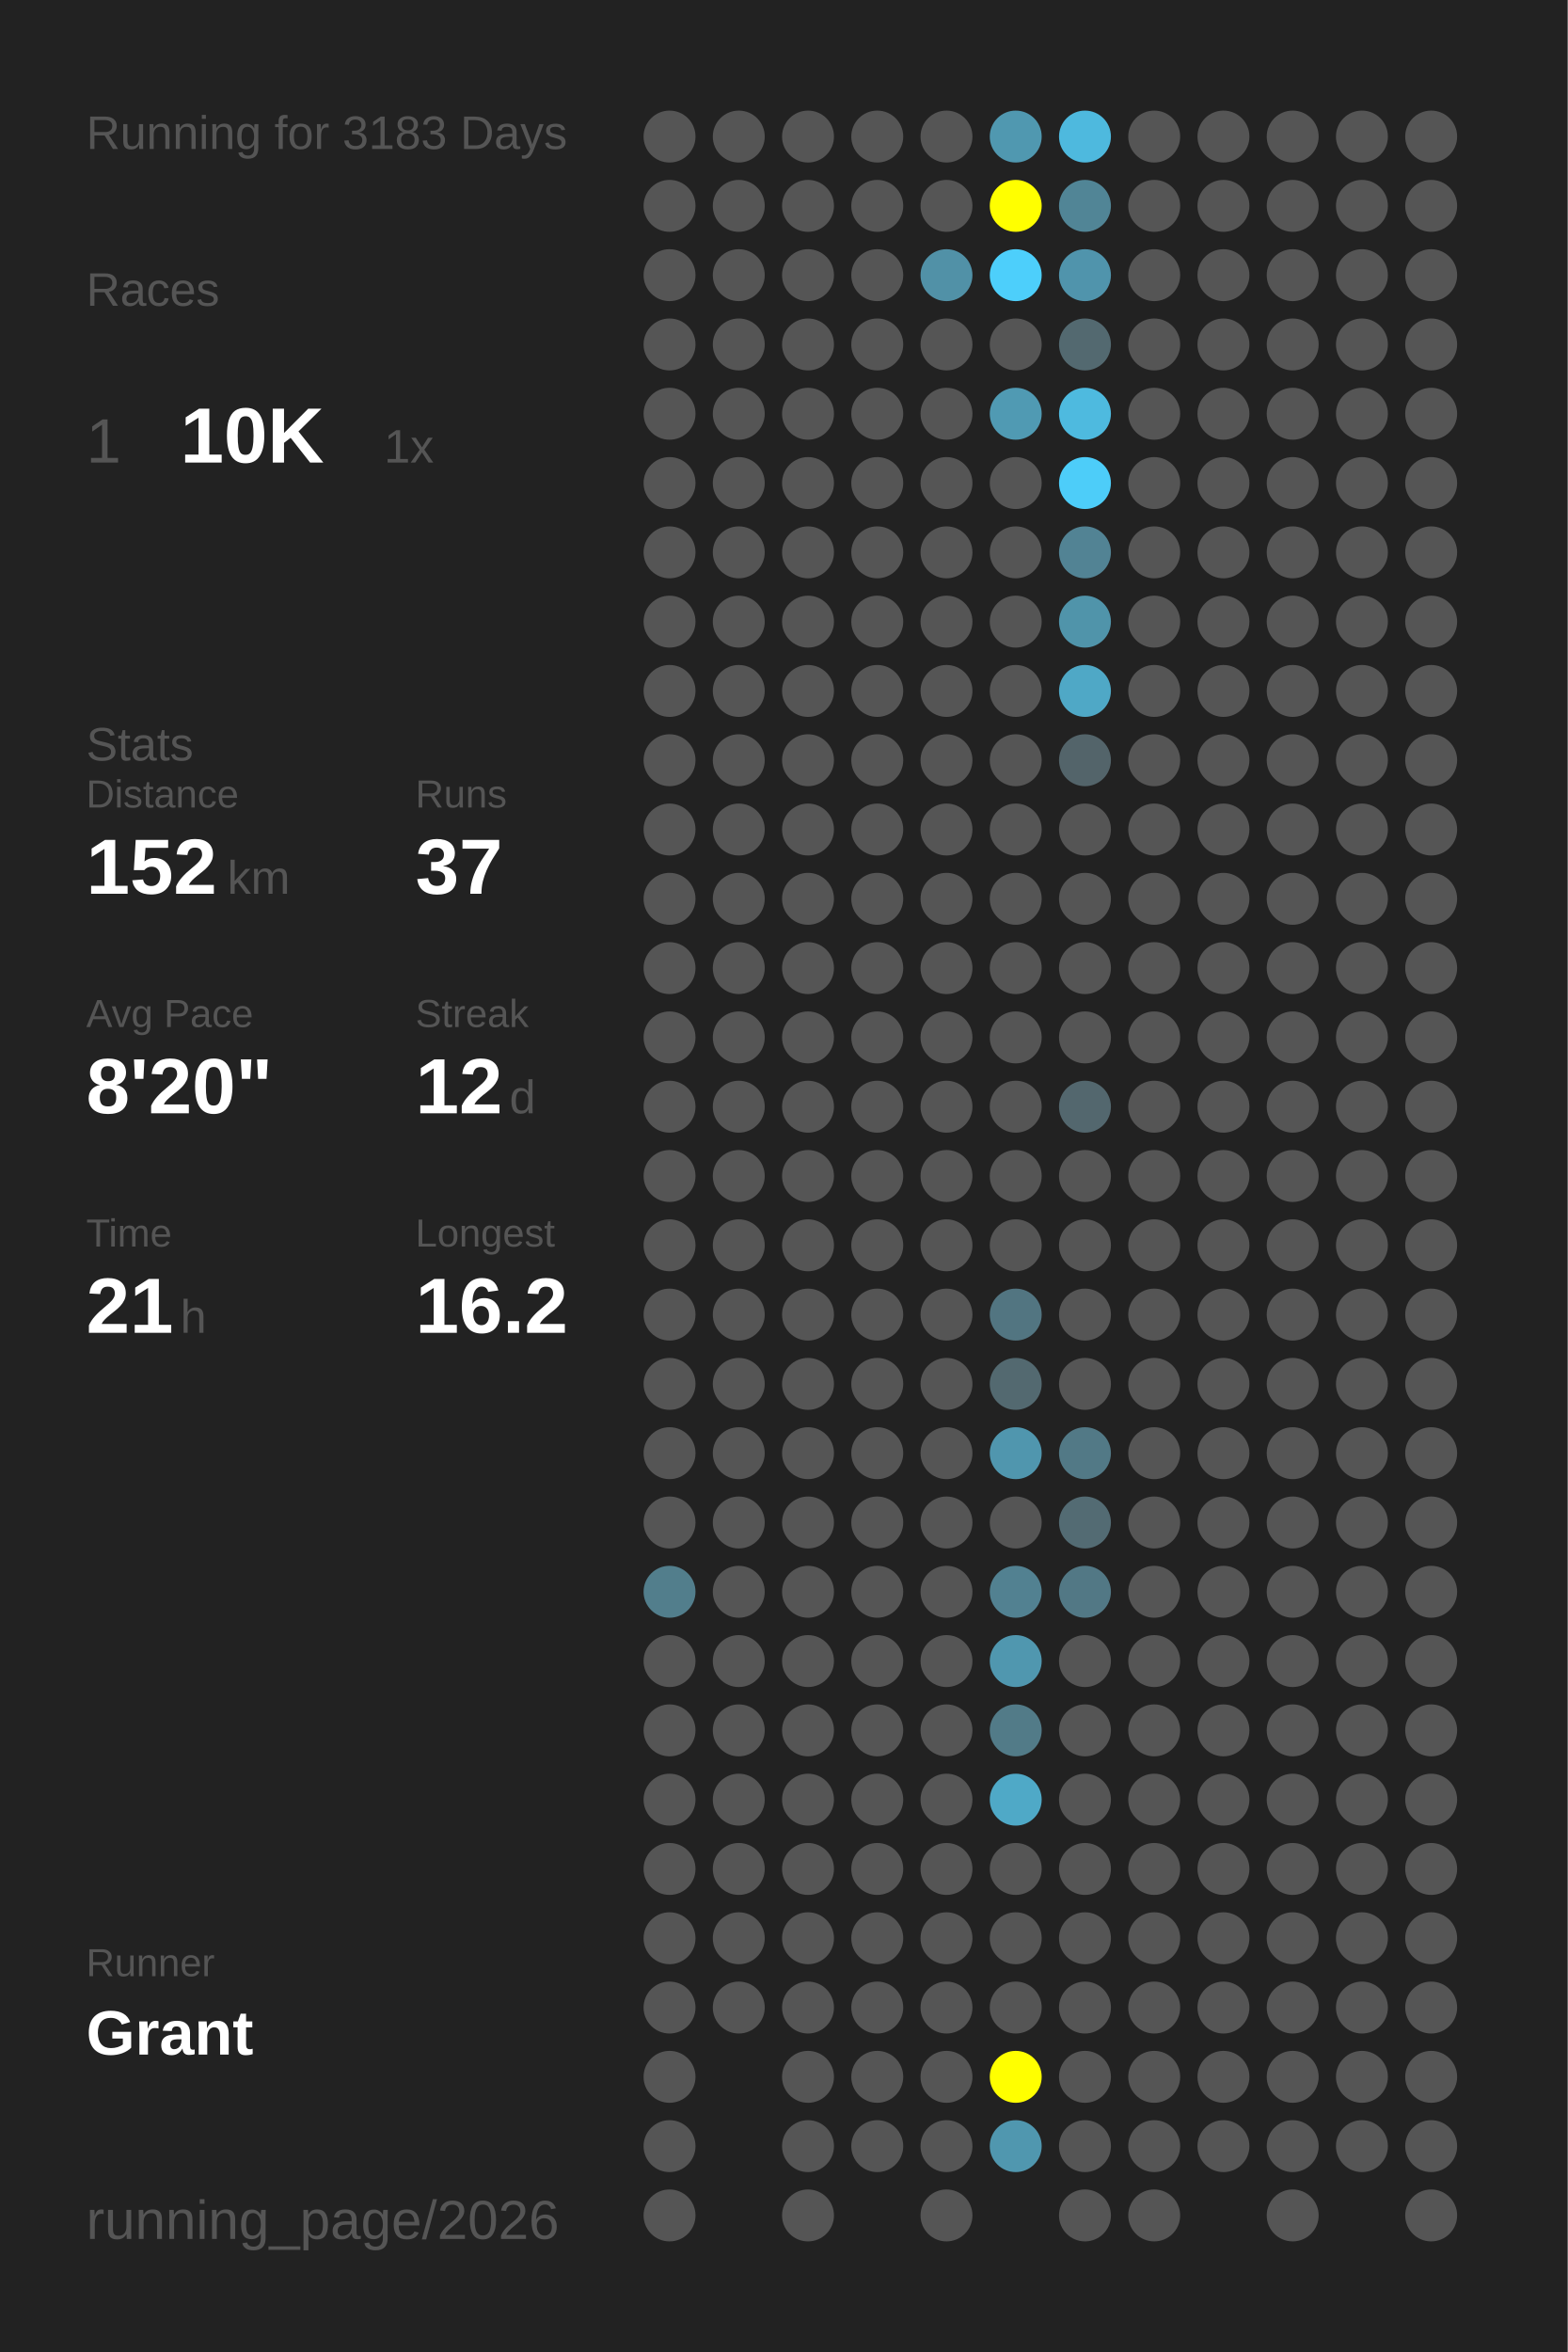
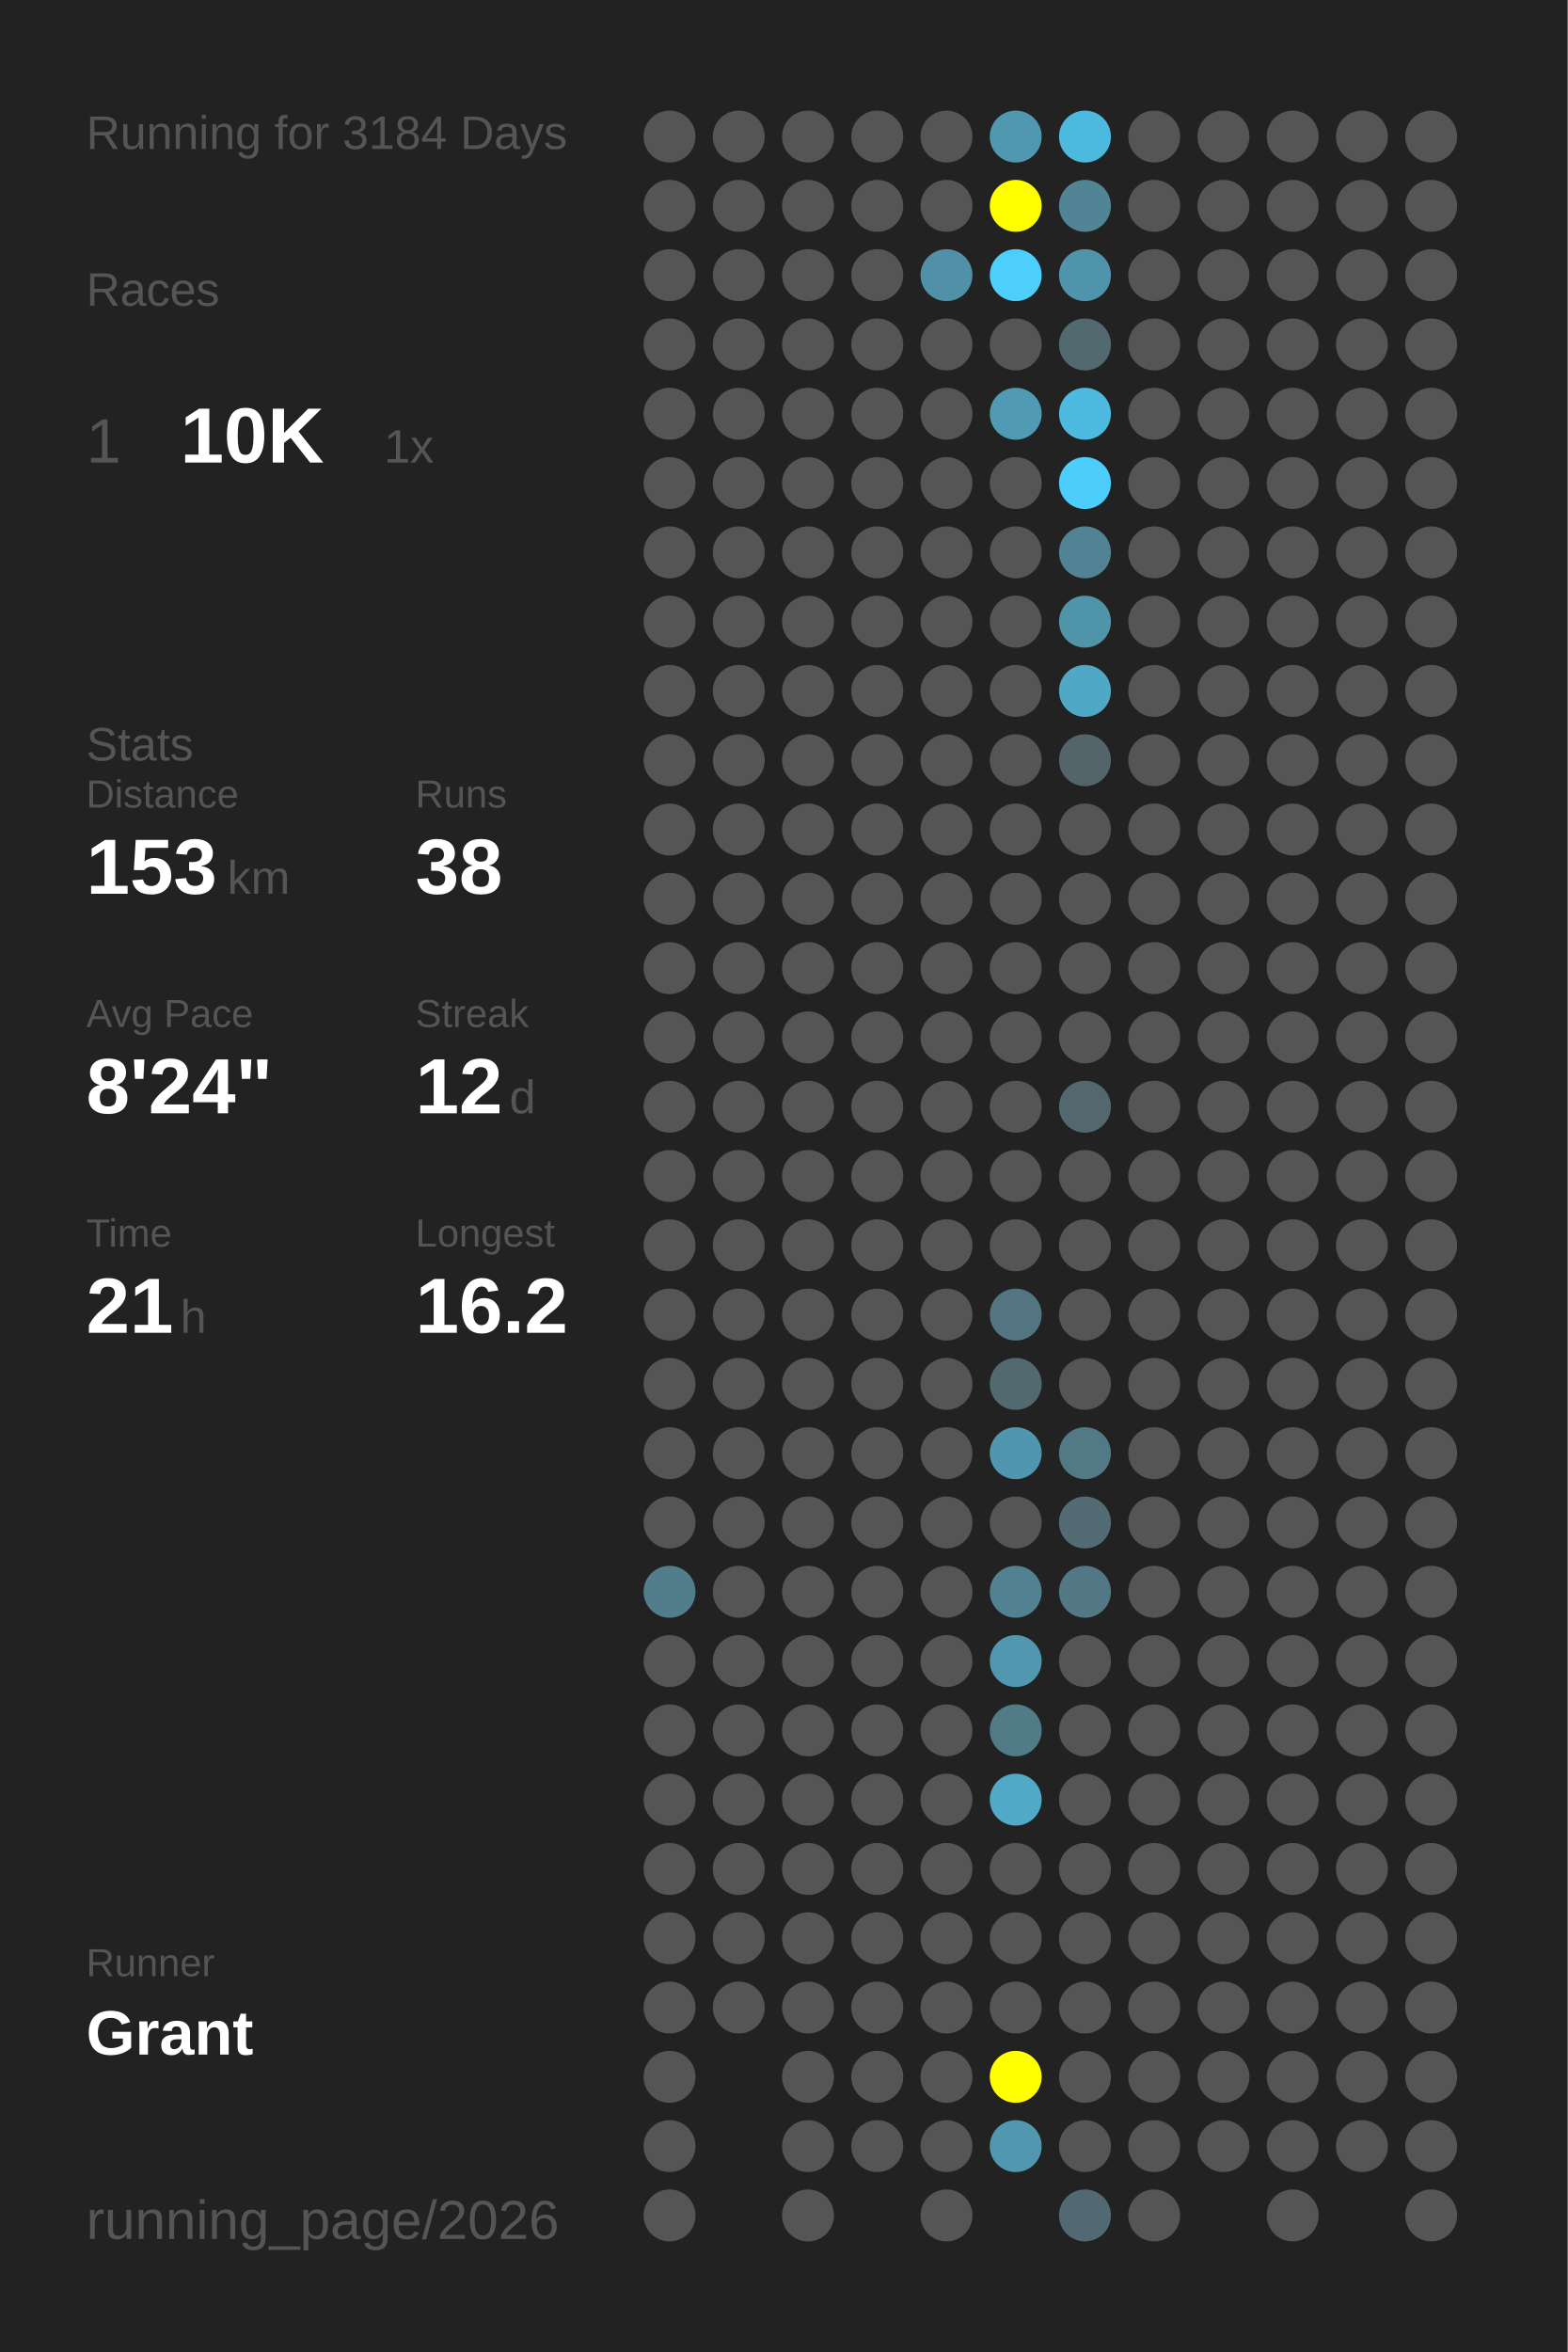
<svg xmlns="http://www.w3.org/2000/svg" baseProfile="full" height="300mm" version="1.1" viewBox="0,0,200,300" width="200mm">
  <defs />
  <rect fill="#222222" height="300" width="200" x="0" y="0" />
-   <text fill="#555555" style="font-size:6px; font-family:Arial;" x="11" y="19">Running for 3183 Days</text>
+   <text fill="#555555" style="font-size:6px; font-family:Arial;" x="11" y="19">Running for 3184 Days</text>
  <text fill="#555555" style="font-size:6px; font-family:Arial;" x="11" y="39">Races</text>
  <text fill="#555555" style="font-size:8px; font-family:Arial;" x="11" y="59">1</text>
  <text fill="#FFFFFF" style="font-size:10px; font-family:Arial; font-weight:bold;" x="23" y="59">10K</text>
  <text fill="#555555" style="font-size:6px; font-family:Arial;" x="49" y="59">1x</text>
  <text fill="#555555" style="font-size:6px; font-family:Arial;" x="11" y="97">Stats</text>
  <text fill="#555555" style="font-size:5px; font-family:Arial;" x="11" y="103">Distance</text>
-   <text fill="#FFFFFF" style="font-size:10px; font-family:Arial; font-weight:bold;" x="11" y="114">152</text>
+   <text fill="#FFFFFF" style="font-size:10px; font-family:Arial; font-weight:bold;" x="11" y="114">153</text>
  <text fill="#555555" style="font-size:6px; font-family:Arial;" x="29" y="114">km</text>
  <text fill="#555555" style="font-size:5px; font-family:Arial;" x="53" y="103">Runs</text>
-   <text fill="#FFFFFF" style="font-size:10px; font-family:Arial; font-weight:bold;" x="53" y="114">37</text>
+   <text fill="#FFFFFF" style="font-size:10px; font-family:Arial; font-weight:bold;" x="53" y="114">38</text>
  <text fill="#555555" style="font-size:5px; font-family:Arial;" x="11" y="131">Avg Pace</text>
-   <text fill="#FFFFFF" style="font-size:10px; font-family:Arial; font-weight:bold;" x="11" y="142">8'20"</text>
+   <text fill="#FFFFFF" style="font-size:10px; font-family:Arial; font-weight:bold;" x="11" y="142">8'24"</text>
  <text fill="#555555" style="font-size:5px; font-family:Arial;" x="53" y="131">Streak</text>
  <text fill="#FFFFFF" style="font-size:10px; font-family:Arial; font-weight:bold;" x="53" y="142">12</text>
  <text fill="#555555" style="font-size:6px; font-family:Arial;" x="65" y="142">d</text>
  <text fill="#555555" style="font-size:5px; font-family:Arial;" x="11" y="159">Time</text>
  <text fill="#FFFFFF" style="font-size:10px; font-family:Arial; font-weight:bold;" x="11" y="170">21</text>
  <text fill="#555555" style="font-size:6px; font-family:Arial;" x="23" y="170">h</text>
  <text fill="#555555" style="font-size:5px; font-family:Arial;" x="53" y="159">Longest</text>
  <text fill="#FFFFFF" style="font-size:10px; font-family:Arial; font-weight:bold;" x="53" y="170">16.2</text>
  <text fill="#555555" style="font-size:5px; font-family:Arial;" x="11" y="252.065">Runner</text>
  <text fill="#FFFFFF" style="font-size:8px; font-family:Arial; font-weight:bold;" x="11" y="262.065">Grant</text>
  <text fill="#555555" style="font-size:7px; font-family:Arial;" x="11" y="285.581">running_page/2026</text>
  <circle cx="85.417" cy="17.419" fill="#555555" r="3.312" />
  <circle cx="85.417" cy="26.258" fill="#555555" r="3.312" />
  <circle cx="85.417" cy="35.097" fill="#555555" r="3.312" />
  <circle cx="85.417" cy="43.935" fill="#555555" r="3.312" />
  <circle cx="85.417" cy="52.774" fill="#555555" r="3.312" />
  <circle cx="85.417" cy="61.613" fill="#555555" r="3.312" />
  <circle cx="85.417" cy="70.452" fill="#555555" r="3.312" />
  <circle cx="85.417" cy="79.29" fill="#555555" r="3.312" />
  <circle cx="85.417" cy="88.129" fill="#555555" r="3.312" />
  <circle cx="85.417" cy="96.968" fill="#555555" r="3.312" />
  <circle cx="85.417" cy="105.806" fill="#555555" r="3.312" />
  <circle cx="85.417" cy="114.645" fill="#555555" r="3.312" />
  <circle cx="85.417" cy="123.484" fill="#555555" r="3.312" />
  <circle cx="85.417" cy="132.323" fill="#555555" r="3.312" />
  <circle cx="85.417" cy="141.161" fill="#555555" r="3.312" />
  <circle cx="85.417" cy="150" fill="#555555" r="3.312" />
  <circle cx="85.417" cy="158.839" fill="#555555" r="3.312" />
  <circle cx="85.417" cy="167.677" fill="#555555" r="3.312" />
  <circle cx="85.417" cy="176.516" fill="#555555" r="3.312" />
  <circle cx="85.417" cy="185.355" fill="#555555" r="3.312" />
  <circle cx="85.417" cy="194.194" fill="#555555" r="3.312" />
  <circle cx="85.417" cy="203.032" fill="#527e8c" r="3.312" />
  <circle cx="85.417" cy="211.871" fill="#555555" r="3.312" />
  <circle cx="85.417" cy="220.71" fill="#555555" r="3.312" />
  <circle cx="85.417" cy="229.548" fill="#555555" r="3.312" />
  <circle cx="85.417" cy="238.387" fill="#555555" r="3.312" />
  <circle cx="85.417" cy="247.226" fill="#555555" r="3.312" />
  <circle cx="85.417" cy="256.065" fill="#555555" r="3.312" />
  <circle cx="85.417" cy="264.903" fill="#555555" r="3.312" />
  <circle cx="85.417" cy="273.742" fill="#555555" r="3.312" />
  <circle cx="85.417" cy="282.581" fill="#555555" r="3.312" />
  <circle cx="94.25" cy="17.419" fill="#555555" r="3.312" />
  <circle cx="94.25" cy="26.258" fill="#555555" r="3.312" />
  <circle cx="94.25" cy="35.097" fill="#555555" r="3.312" />
  <circle cx="94.25" cy="43.935" fill="#555555" r="3.312" />
  <circle cx="94.25" cy="52.774" fill="#555555" r="3.312" />
  <circle cx="94.25" cy="61.613" fill="#555555" r="3.312" />
  <circle cx="94.25" cy="70.452" fill="#555555" r="3.312" />
  <circle cx="94.25" cy="79.29" fill="#555555" r="3.312" />
  <circle cx="94.25" cy="88.129" fill="#555555" r="3.312" />
  <circle cx="94.25" cy="96.968" fill="#555555" r="3.312" />
  <circle cx="94.25" cy="105.806" fill="#555555" r="3.312" />
  <circle cx="94.25" cy="114.645" fill="#555555" r="3.312" />
  <circle cx="94.25" cy="123.484" fill="#555555" r="3.312" />
  <circle cx="94.25" cy="132.323" fill="#555555" r="3.312" />
  <circle cx="94.25" cy="141.161" fill="#555555" r="3.312" />
  <circle cx="94.25" cy="150" fill="#555555" r="3.312" />
  <circle cx="94.25" cy="158.839" fill="#555555" r="3.312" />
  <circle cx="94.25" cy="167.677" fill="#555555" r="3.312" />
  <circle cx="94.25" cy="176.516" fill="#555555" r="3.312" />
  <circle cx="94.25" cy="185.355" fill="#555555" r="3.312" />
  <circle cx="94.25" cy="194.194" fill="#555555" r="3.312" />
  <circle cx="94.25" cy="203.032" fill="#555555" r="3.312" />
  <circle cx="94.25" cy="211.871" fill="#555555" r="3.312" />
  <circle cx="94.25" cy="220.71" fill="#555555" r="3.312" />
  <circle cx="94.25" cy="229.548" fill="#555555" r="3.312" />
  <circle cx="94.25" cy="238.387" fill="#555555" r="3.312" />
  <circle cx="94.25" cy="247.226" fill="#555555" r="3.312" />
  <circle cx="94.25" cy="256.065" fill="#555555" r="3.312" />
  <circle cx="103.083" cy="17.419" fill="#555555" r="3.312" />
  <circle cx="103.083" cy="26.258" fill="#555555" r="3.312" />
  <circle cx="103.083" cy="35.097" fill="#555555" r="3.312" />
  <circle cx="103.083" cy="43.935" fill="#555555" r="3.312" />
  <circle cx="103.083" cy="52.774" fill="#555555" r="3.312" />
  <circle cx="103.083" cy="61.613" fill="#555555" r="3.312" />
  <circle cx="103.083" cy="70.452" fill="#555555" r="3.312" />
  <circle cx="103.083" cy="79.29" fill="#555555" r="3.312" />
  <circle cx="103.083" cy="88.129" fill="#555555" r="3.312" />
  <circle cx="103.083" cy="96.968" fill="#555555" r="3.312" />
  <circle cx="103.083" cy="105.806" fill="#555555" r="3.312" />
  <circle cx="103.083" cy="114.645" fill="#555555" r="3.312" />
  <circle cx="103.083" cy="123.484" fill="#555555" r="3.312" />
  <circle cx="103.083" cy="132.323" fill="#555555" r="3.312" />
  <circle cx="103.083" cy="141.161" fill="#555555" r="3.312" />
  <circle cx="103.083" cy="150" fill="#555555" r="3.312" />
  <circle cx="103.083" cy="158.839" fill="#555555" r="3.312" />
  <circle cx="103.083" cy="167.677" fill="#555555" r="3.312" />
  <circle cx="103.083" cy="176.516" fill="#555555" r="3.312" />
  <circle cx="103.083" cy="185.355" fill="#555555" r="3.312" />
  <circle cx="103.083" cy="194.194" fill="#555555" r="3.312" />
  <circle cx="103.083" cy="203.032" fill="#555555" r="3.312" />
  <circle cx="103.083" cy="211.871" fill="#555555" r="3.312" />
  <circle cx="103.083" cy="220.71" fill="#555555" r="3.312" />
  <circle cx="103.083" cy="229.548" fill="#555555" r="3.312" />
  <circle cx="103.083" cy="238.387" fill="#555555" r="3.312" />
  <circle cx="103.083" cy="247.226" fill="#555555" r="3.312" />
  <circle cx="103.083" cy="256.065" fill="#555555" r="3.312" />
  <circle cx="103.083" cy="264.903" fill="#555555" r="3.312" />
  <circle cx="103.083" cy="273.742" fill="#555555" r="3.312" />
  <circle cx="103.083" cy="282.581" fill="#555555" r="3.312" />
  <circle cx="111.917" cy="17.419" fill="#555555" r="3.312" />
  <circle cx="111.917" cy="26.258" fill="#555555" r="3.312" />
  <circle cx="111.917" cy="35.097" fill="#555555" r="3.312" />
  <circle cx="111.917" cy="43.935" fill="#555555" r="3.312" />
  <circle cx="111.917" cy="52.774" fill="#555555" r="3.312" />
  <circle cx="111.917" cy="61.613" fill="#555555" r="3.312" />
  <circle cx="111.917" cy="70.452" fill="#555555" r="3.312" />
  <circle cx="111.917" cy="79.29" fill="#555555" r="3.312" />
  <circle cx="111.917" cy="88.129" fill="#555555" r="3.312" />
  <circle cx="111.917" cy="96.968" fill="#555555" r="3.312" />
  <circle cx="111.917" cy="105.806" fill="#555555" r="3.312" />
  <circle cx="111.917" cy="114.645" fill="#555555" r="3.312" />
  <circle cx="111.917" cy="123.484" fill="#555555" r="3.312" />
  <circle cx="111.917" cy="132.323" fill="#555555" r="3.312" />
  <circle cx="111.917" cy="141.161" fill="#555555" r="3.312" />
  <circle cx="111.917" cy="150" fill="#555555" r="3.312" />
  <circle cx="111.917" cy="158.839" fill="#555555" r="3.312" />
  <circle cx="111.917" cy="167.677" fill="#555555" r="3.312" />
  <circle cx="111.917" cy="176.516" fill="#555555" r="3.312" />
  <circle cx="111.917" cy="185.355" fill="#555555" r="3.312" />
  <circle cx="111.917" cy="194.194" fill="#555555" r="3.312" />
  <circle cx="111.917" cy="203.032" fill="#555555" r="3.312" />
  <circle cx="111.917" cy="211.871" fill="#555555" r="3.312" />
  <circle cx="111.917" cy="220.71" fill="#555555" r="3.312" />
  <circle cx="111.917" cy="229.548" fill="#555555" r="3.312" />
  <circle cx="111.917" cy="238.387" fill="#555555" r="3.312" />
  <circle cx="111.917" cy="247.226" fill="#555555" r="3.312" />
  <circle cx="111.917" cy="256.065" fill="#555555" r="3.312" />
  <circle cx="111.917" cy="264.903" fill="#555555" r="3.312" />
  <circle cx="111.917" cy="273.742" fill="#555555" r="3.312" />
  <circle cx="120.75" cy="17.419" fill="#555555" r="3.312" />
  <circle cx="120.75" cy="26.258" fill="#555555" r="3.312" />
  <circle cx="120.75" cy="35.097" fill="#5191a7" r="3.312" />
  <circle cx="120.75" cy="43.935" fill="#555555" r="3.312" />
  <circle cx="120.75" cy="52.774" fill="#555555" r="3.312" />
  <circle cx="120.75" cy="61.613" fill="#555555" r="3.312" />
  <circle cx="120.75" cy="70.452" fill="#555555" r="3.312" />
  <circle cx="120.75" cy="79.29" fill="#555555" r="3.312" />
  <circle cx="120.75" cy="88.129" fill="#555555" r="3.312" />
  <circle cx="120.75" cy="96.968" fill="#555555" r="3.312" />
  <circle cx="120.75" cy="105.806" fill="#555555" r="3.312" />
  <circle cx="120.75" cy="114.645" fill="#555555" r="3.312" />
  <circle cx="120.75" cy="123.484" fill="#555555" r="3.312" />
  <circle cx="120.75" cy="132.323" fill="#555555" r="3.312" />
  <circle cx="120.75" cy="141.161" fill="#555555" r="3.312" />
  <circle cx="120.75" cy="150" fill="#555555" r="3.312" />
  <circle cx="120.75" cy="158.839" fill="#555555" r="3.312" />
  <circle cx="120.75" cy="167.677" fill="#555555" r="3.312" />
  <circle cx="120.75" cy="176.516" fill="#555555" r="3.312" />
  <circle cx="120.75" cy="185.355" fill="#555555" r="3.312" />
  <circle cx="120.75" cy="194.194" fill="#555555" r="3.312" />
  <circle cx="120.75" cy="203.032" fill="#555555" r="3.312" />
  <circle cx="120.75" cy="211.871" fill="#555555" r="3.312" />
  <circle cx="120.75" cy="220.71" fill="#555555" r="3.312" />
  <circle cx="120.75" cy="229.548" fill="#555555" r="3.312" />
  <circle cx="120.75" cy="238.387" fill="#555555" r="3.312" />
  <circle cx="120.75" cy="247.226" fill="#555555" r="3.312" />
  <circle cx="120.75" cy="256.065" fill="#555555" r="3.312" />
  <circle cx="120.75" cy="264.903" fill="#555555" r="3.312" />
  <circle cx="120.75" cy="273.742" fill="#555555" r="3.312" />
  <circle cx="120.75" cy="282.581" fill="#555555" r="3.312" />
  <circle cx="129.583" cy="17.419" fill="#5098b0" r="3.312" />
  <circle cx="129.583" cy="26.258" fill="#FFFF00" r="3.312" />
  <circle cx="129.583" cy="35.097" fill="#4dcffb" r="3.312" />
  <circle cx="129.583" cy="43.935" fill="#555555" r="3.312" />
  <circle cx="129.583" cy="52.774" fill="#509ab3" r="3.312" />
  <circle cx="129.583" cy="61.613" fill="#555555" r="3.312" />
  <circle cx="129.583" cy="70.452" fill="#555555" r="3.312" />
  <circle cx="129.583" cy="79.29" fill="#555555" r="3.312" />
  <circle cx="129.583" cy="88.129" fill="#555555" r="3.312" />
  <circle cx="129.583" cy="96.968" fill="#555555" r="3.312" />
  <circle cx="129.583" cy="105.806" fill="#555555" r="3.312" />
  <circle cx="129.583" cy="114.645" fill="#555555" r="3.312" />
  <circle cx="129.583" cy="123.484" fill="#555555" r="3.312" />
  <circle cx="129.583" cy="132.323" fill="#555555" r="3.312" />
  <circle cx="129.583" cy="141.161" fill="#555555" r="3.312" />
  <circle cx="129.583" cy="150" fill="#555555" r="3.312" />
  <circle cx="129.583" cy="158.839" fill="#555555" r="3.312" />
  <circle cx="129.583" cy="167.677" fill="#527581" r="3.312" />
  <circle cx="129.583" cy="176.516" fill="#536970" r="3.312" />
  <circle cx="129.583" cy="185.355" fill="#5096ae" r="3.312" />
  <circle cx="129.583" cy="194.194" fill="#555555" r="3.312" />
  <circle cx="129.583" cy="203.032" fill="#528191" r="3.312" />
  <circle cx="129.583" cy="211.871" fill="#5097af" r="3.312" />
  <circle cx="129.583" cy="220.71" fill="#527b88" r="3.312" />
  <circle cx="129.583" cy="229.548" fill="#4fa9c7" r="3.312" />
  <circle cx="129.583" cy="238.387" fill="#555555" r="3.312" />
  <circle cx="129.583" cy="247.226" fill="#555555" r="3.312" />
  <circle cx="129.583" cy="256.065" fill="#555555" r="3.312" />
  <circle cx="129.583" cy="264.903" fill="#FFFF00" r="3.312" />
  <circle cx="129.583" cy="273.742" fill="#5097af" r="3.312" />
  <circle cx="138.417" cy="17.419" fill="#4eb9de" r="3.312" />
  <circle cx="138.417" cy="26.258" fill="#518596" r="3.312" />
  <circle cx="138.417" cy="35.097" fill="#5094ac" r="3.312" />
  <circle cx="138.417" cy="43.935" fill="#536970" r="3.312" />
  <circle cx="138.417" cy="52.774" fill="#4ebadf" r="3.312" />
  <circle cx="138.417" cy="61.613" fill="#4dcdf9" r="3.312" />
  <circle cx="138.417" cy="70.452" fill="#528394" r="3.312" />
  <circle cx="138.417" cy="79.29" fill="#5094aa" r="3.312" />
  <circle cx="138.417" cy="88.129" fill="#4fa8c6" r="3.312" />
  <circle cx="138.417" cy="96.968" fill="#53646a" r="3.312" />
  <circle cx="138.417" cy="105.806" fill="#555555" r="3.312" />
  <circle cx="138.417" cy="114.645" fill="#555555" r="3.312" />
  <circle cx="138.417" cy="123.484" fill="#555555" r="3.312" />
  <circle cx="138.417" cy="132.323" fill="#555555" r="3.312" />
  <circle cx="138.417" cy="141.161" fill="#53676e" r="3.312" />
  <circle cx="138.417" cy="150" fill="#555555" r="3.312" />
  <circle cx="138.417" cy="158.839" fill="#555555" r="3.312" />
  <circle cx="138.417" cy="167.677" fill="#555555" r="3.312" />
  <circle cx="138.417" cy="176.516" fill="#555555" r="3.312" />
  <circle cx="138.417" cy="185.355" fill="#527986" r="3.312" />
  <circle cx="138.417" cy="194.194" fill="#536b73" r="3.312" />
  <circle cx="138.417" cy="203.032" fill="#527885" r="3.312" />
  <circle cx="138.417" cy="211.871" fill="#555555" r="3.312" />
  <circle cx="138.417" cy="220.71" fill="#555555" r="3.312" />
  <circle cx="138.417" cy="229.548" fill="#555555" r="3.312" />
  <circle cx="138.417" cy="238.387" fill="#555555" r="3.312" />
  <circle cx="138.417" cy="247.226" fill="#555555" r="3.312" />
  <circle cx="138.417" cy="256.065" fill="#555555" r="3.312" />
  <circle cx="138.417" cy="264.903" fill="#555555" r="3.312" />
  <circle cx="138.417" cy="273.742" fill="#555555" r="3.312" />
-   <circle cx="138.417" cy="282.581" fill="#555555" r="3.312" />
+   <circle cx="138.417" cy="282.581" fill="#536971" r="3.312" />
  <circle cx="147.25" cy="17.419" fill="#555555" r="3.312" />
  <circle cx="147.25" cy="26.258" fill="#555555" r="3.312" />
  <circle cx="147.25" cy="35.097" fill="#555555" r="3.312" />
  <circle cx="147.25" cy="43.935" fill="#555555" r="3.312" />
  <circle cx="147.25" cy="52.774" fill="#555555" r="3.312" />
  <circle cx="147.25" cy="61.613" fill="#555555" r="3.312" />
  <circle cx="147.25" cy="70.452" fill="#555555" r="3.312" />
  <circle cx="147.25" cy="79.29" fill="#555555" r="3.312" />
  <circle cx="147.25" cy="88.129" fill="#555555" r="3.312" />
  <circle cx="147.25" cy="96.968" fill="#555555" r="3.312" />
  <circle cx="147.25" cy="105.806" fill="#555555" r="3.312" />
  <circle cx="147.25" cy="114.645" fill="#555555" r="3.312" />
  <circle cx="147.25" cy="123.484" fill="#555555" r="3.312" />
  <circle cx="147.25" cy="132.323" fill="#555555" r="3.312" />
  <circle cx="147.25" cy="141.161" fill="#555555" r="3.312" />
  <circle cx="147.25" cy="150" fill="#555555" r="3.312" />
  <circle cx="147.25" cy="158.839" fill="#555555" r="3.312" />
  <circle cx="147.25" cy="167.677" fill="#555555" r="3.312" />
  <circle cx="147.25" cy="176.516" fill="#555555" r="3.312" />
  <circle cx="147.25" cy="185.355" fill="#555555" r="3.312" />
  <circle cx="147.25" cy="194.194" fill="#555555" r="3.312" />
  <circle cx="147.25" cy="203.032" fill="#555555" r="3.312" />
  <circle cx="147.25" cy="211.871" fill="#555555" r="3.312" />
  <circle cx="147.25" cy="220.71" fill="#555555" r="3.312" />
  <circle cx="147.25" cy="229.548" fill="#555555" r="3.312" />
  <circle cx="147.25" cy="238.387" fill="#555555" r="3.312" />
  <circle cx="147.25" cy="247.226" fill="#555555" r="3.312" />
  <circle cx="147.25" cy="256.065" fill="#555555" r="3.312" />
  <circle cx="147.25" cy="264.903" fill="#555555" r="3.312" />
  <circle cx="147.25" cy="273.742" fill="#555555" r="3.312" />
  <circle cx="147.25" cy="282.581" fill="#555555" r="3.312" />
  <circle cx="156.083" cy="17.419" fill="#555555" r="3.312" />
  <circle cx="156.083" cy="26.258" fill="#555555" r="3.312" />
  <circle cx="156.083" cy="35.097" fill="#555555" r="3.312" />
  <circle cx="156.083" cy="43.935" fill="#555555" r="3.312" />
  <circle cx="156.083" cy="52.774" fill="#555555" r="3.312" />
  <circle cx="156.083" cy="61.613" fill="#555555" r="3.312" />
  <circle cx="156.083" cy="70.452" fill="#555555" r="3.312" />
  <circle cx="156.083" cy="79.29" fill="#555555" r="3.312" />
  <circle cx="156.083" cy="88.129" fill="#555555" r="3.312" />
  <circle cx="156.083" cy="96.968" fill="#555555" r="3.312" />
  <circle cx="156.083" cy="105.806" fill="#555555" r="3.312" />
  <circle cx="156.083" cy="114.645" fill="#555555" r="3.312" />
  <circle cx="156.083" cy="123.484" fill="#555555" r="3.312" />
  <circle cx="156.083" cy="132.323" fill="#555555" r="3.312" />
  <circle cx="156.083" cy="141.161" fill="#555555" r="3.312" />
  <circle cx="156.083" cy="150" fill="#555555" r="3.312" />
  <circle cx="156.083" cy="158.839" fill="#555555" r="3.312" />
  <circle cx="156.083" cy="167.677" fill="#555555" r="3.312" />
  <circle cx="156.083" cy="176.516" fill="#555555" r="3.312" />
  <circle cx="156.083" cy="185.355" fill="#555555" r="3.312" />
  <circle cx="156.083" cy="194.194" fill="#555555" r="3.312" />
  <circle cx="156.083" cy="203.032" fill="#555555" r="3.312" />
  <circle cx="156.083" cy="211.871" fill="#555555" r="3.312" />
  <circle cx="156.083" cy="220.71" fill="#555555" r="3.312" />
  <circle cx="156.083" cy="229.548" fill="#555555" r="3.312" />
  <circle cx="156.083" cy="238.387" fill="#555555" r="3.312" />
  <circle cx="156.083" cy="247.226" fill="#555555" r="3.312" />
  <circle cx="156.083" cy="256.065" fill="#555555" r="3.312" />
  <circle cx="156.083" cy="264.903" fill="#555555" r="3.312" />
  <circle cx="156.083" cy="273.742" fill="#555555" r="3.312" />
  <circle cx="164.917" cy="17.419" fill="#555555" r="3.312" />
  <circle cx="164.917" cy="26.258" fill="#555555" r="3.312" />
  <circle cx="164.917" cy="35.097" fill="#555555" r="3.312" />
  <circle cx="164.917" cy="43.935" fill="#555555" r="3.312" />
  <circle cx="164.917" cy="52.774" fill="#555555" r="3.312" />
  <circle cx="164.917" cy="61.613" fill="#555555" r="3.312" />
  <circle cx="164.917" cy="70.452" fill="#555555" r="3.312" />
  <circle cx="164.917" cy="79.29" fill="#555555" r="3.312" />
  <circle cx="164.917" cy="88.129" fill="#555555" r="3.312" />
  <circle cx="164.917" cy="96.968" fill="#555555" r="3.312" />
  <circle cx="164.917" cy="105.806" fill="#555555" r="3.312" />
  <circle cx="164.917" cy="114.645" fill="#555555" r="3.312" />
  <circle cx="164.917" cy="123.484" fill="#555555" r="3.312" />
  <circle cx="164.917" cy="132.323" fill="#555555" r="3.312" />
  <circle cx="164.917" cy="141.161" fill="#555555" r="3.312" />
  <circle cx="164.917" cy="150" fill="#555555" r="3.312" />
  <circle cx="164.917" cy="158.839" fill="#555555" r="3.312" />
  <circle cx="164.917" cy="167.677" fill="#555555" r="3.312" />
  <circle cx="164.917" cy="176.516" fill="#555555" r="3.312" />
  <circle cx="164.917" cy="185.355" fill="#555555" r="3.312" />
  <circle cx="164.917" cy="194.194" fill="#555555" r="3.312" />
  <circle cx="164.917" cy="203.032" fill="#555555" r="3.312" />
  <circle cx="164.917" cy="211.871" fill="#555555" r="3.312" />
  <circle cx="164.917" cy="220.71" fill="#555555" r="3.312" />
  <circle cx="164.917" cy="229.548" fill="#555555" r="3.312" />
  <circle cx="164.917" cy="238.387" fill="#555555" r="3.312" />
  <circle cx="164.917" cy="247.226" fill="#555555" r="3.312" />
  <circle cx="164.917" cy="256.065" fill="#555555" r="3.312" />
  <circle cx="164.917" cy="264.903" fill="#555555" r="3.312" />
  <circle cx="164.917" cy="273.742" fill="#555555" r="3.312" />
  <circle cx="164.917" cy="282.581" fill="#555555" r="3.312" />
  <circle cx="173.75" cy="17.419" fill="#555555" r="3.312" />
  <circle cx="173.75" cy="26.258" fill="#555555" r="3.312" />
  <circle cx="173.75" cy="35.097" fill="#555555" r="3.312" />
  <circle cx="173.75" cy="43.935" fill="#555555" r="3.312" />
  <circle cx="173.75" cy="52.774" fill="#555555" r="3.312" />
  <circle cx="173.75" cy="61.613" fill="#555555" r="3.312" />
  <circle cx="173.75" cy="70.452" fill="#555555" r="3.312" />
  <circle cx="173.75" cy="79.29" fill="#555555" r="3.312" />
  <circle cx="173.75" cy="88.129" fill="#555555" r="3.312" />
  <circle cx="173.75" cy="96.968" fill="#555555" r="3.312" />
  <circle cx="173.75" cy="105.806" fill="#555555" r="3.312" />
  <circle cx="173.75" cy="114.645" fill="#555555" r="3.312" />
  <circle cx="173.75" cy="123.484" fill="#555555" r="3.312" />
  <circle cx="173.75" cy="132.323" fill="#555555" r="3.312" />
  <circle cx="173.75" cy="141.161" fill="#555555" r="3.312" />
  <circle cx="173.75" cy="150" fill="#555555" r="3.312" />
  <circle cx="173.75" cy="158.839" fill="#555555" r="3.312" />
  <circle cx="173.75" cy="167.677" fill="#555555" r="3.312" />
  <circle cx="173.75" cy="176.516" fill="#555555" r="3.312" />
  <circle cx="173.75" cy="185.355" fill="#555555" r="3.312" />
  <circle cx="173.75" cy="194.194" fill="#555555" r="3.312" />
  <circle cx="173.75" cy="203.032" fill="#555555" r="3.312" />
  <circle cx="173.75" cy="211.871" fill="#555555" r="3.312" />
  <circle cx="173.75" cy="220.71" fill="#555555" r="3.312" />
  <circle cx="173.75" cy="229.548" fill="#555555" r="3.312" />
  <circle cx="173.75" cy="238.387" fill="#555555" r="3.312" />
  <circle cx="173.75" cy="247.226" fill="#555555" r="3.312" />
  <circle cx="173.75" cy="256.065" fill="#555555" r="3.312" />
  <circle cx="173.75" cy="264.903" fill="#555555" r="3.312" />
  <circle cx="173.75" cy="273.742" fill="#555555" r="3.312" />
  <circle cx="182.583" cy="17.419" fill="#555555" r="3.312" />
  <circle cx="182.583" cy="26.258" fill="#555555" r="3.312" />
  <circle cx="182.583" cy="35.097" fill="#555555" r="3.312" />
  <circle cx="182.583" cy="43.935" fill="#555555" r="3.312" />
  <circle cx="182.583" cy="52.774" fill="#555555" r="3.312" />
  <circle cx="182.583" cy="61.613" fill="#555555" r="3.312" />
  <circle cx="182.583" cy="70.452" fill="#555555" r="3.312" />
  <circle cx="182.583" cy="79.29" fill="#555555" r="3.312" />
  <circle cx="182.583" cy="88.129" fill="#555555" r="3.312" />
  <circle cx="182.583" cy="96.968" fill="#555555" r="3.312" />
  <circle cx="182.583" cy="105.806" fill="#555555" r="3.312" />
  <circle cx="182.583" cy="114.645" fill="#555555" r="3.312" />
  <circle cx="182.583" cy="123.484" fill="#555555" r="3.312" />
  <circle cx="182.583" cy="132.323" fill="#555555" r="3.312" />
  <circle cx="182.583" cy="141.161" fill="#555555" r="3.312" />
  <circle cx="182.583" cy="150" fill="#555555" r="3.312" />
  <circle cx="182.583" cy="158.839" fill="#555555" r="3.312" />
  <circle cx="182.583" cy="167.677" fill="#555555" r="3.312" />
  <circle cx="182.583" cy="176.516" fill="#555555" r="3.312" />
  <circle cx="182.583" cy="185.355" fill="#555555" r="3.312" />
  <circle cx="182.583" cy="194.194" fill="#555555" r="3.312" />
  <circle cx="182.583" cy="203.032" fill="#555555" r="3.312" />
  <circle cx="182.583" cy="211.871" fill="#555555" r="3.312" />
  <circle cx="182.583" cy="220.71" fill="#555555" r="3.312" />
  <circle cx="182.583" cy="229.548" fill="#555555" r="3.312" />
  <circle cx="182.583" cy="238.387" fill="#555555" r="3.312" />
  <circle cx="182.583" cy="247.226" fill="#555555" r="3.312" />
  <circle cx="182.583" cy="256.065" fill="#555555" r="3.312" />
  <circle cx="182.583" cy="264.903" fill="#555555" r="3.312" />
  <circle cx="182.583" cy="273.742" fill="#555555" r="3.312" />
  <circle cx="182.583" cy="282.581" fill="#555555" r="3.312" />
</svg>
